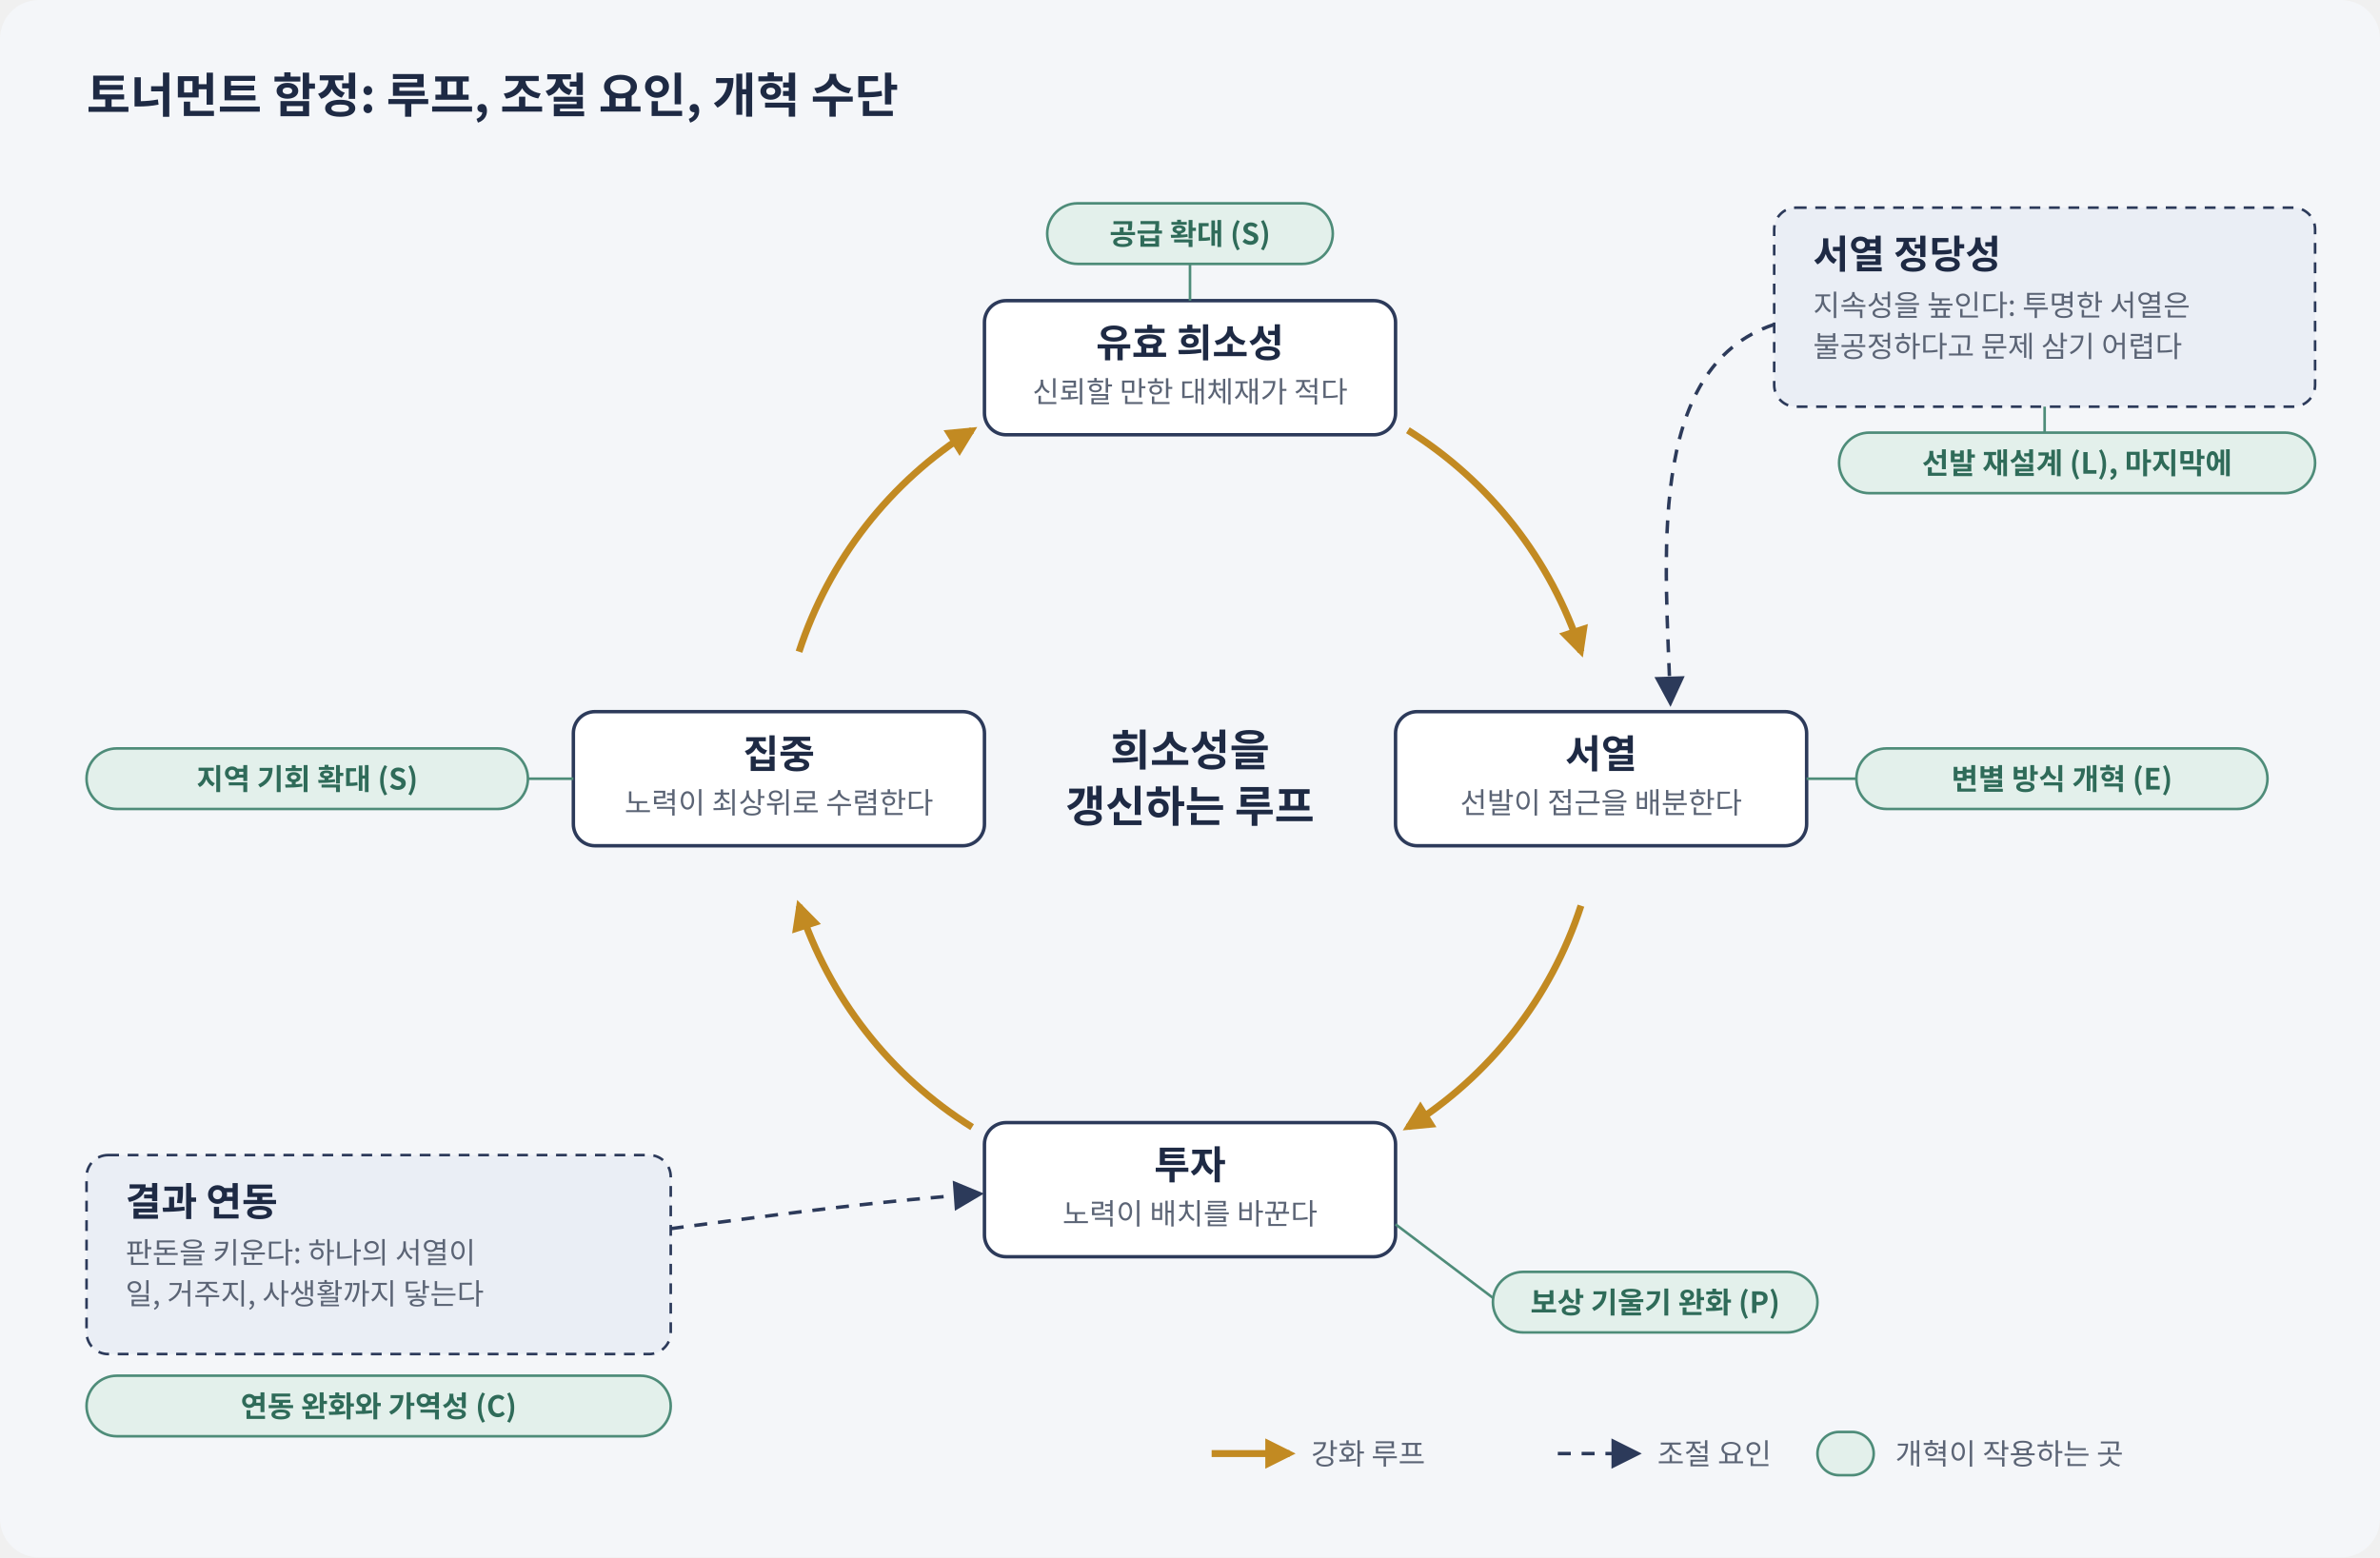
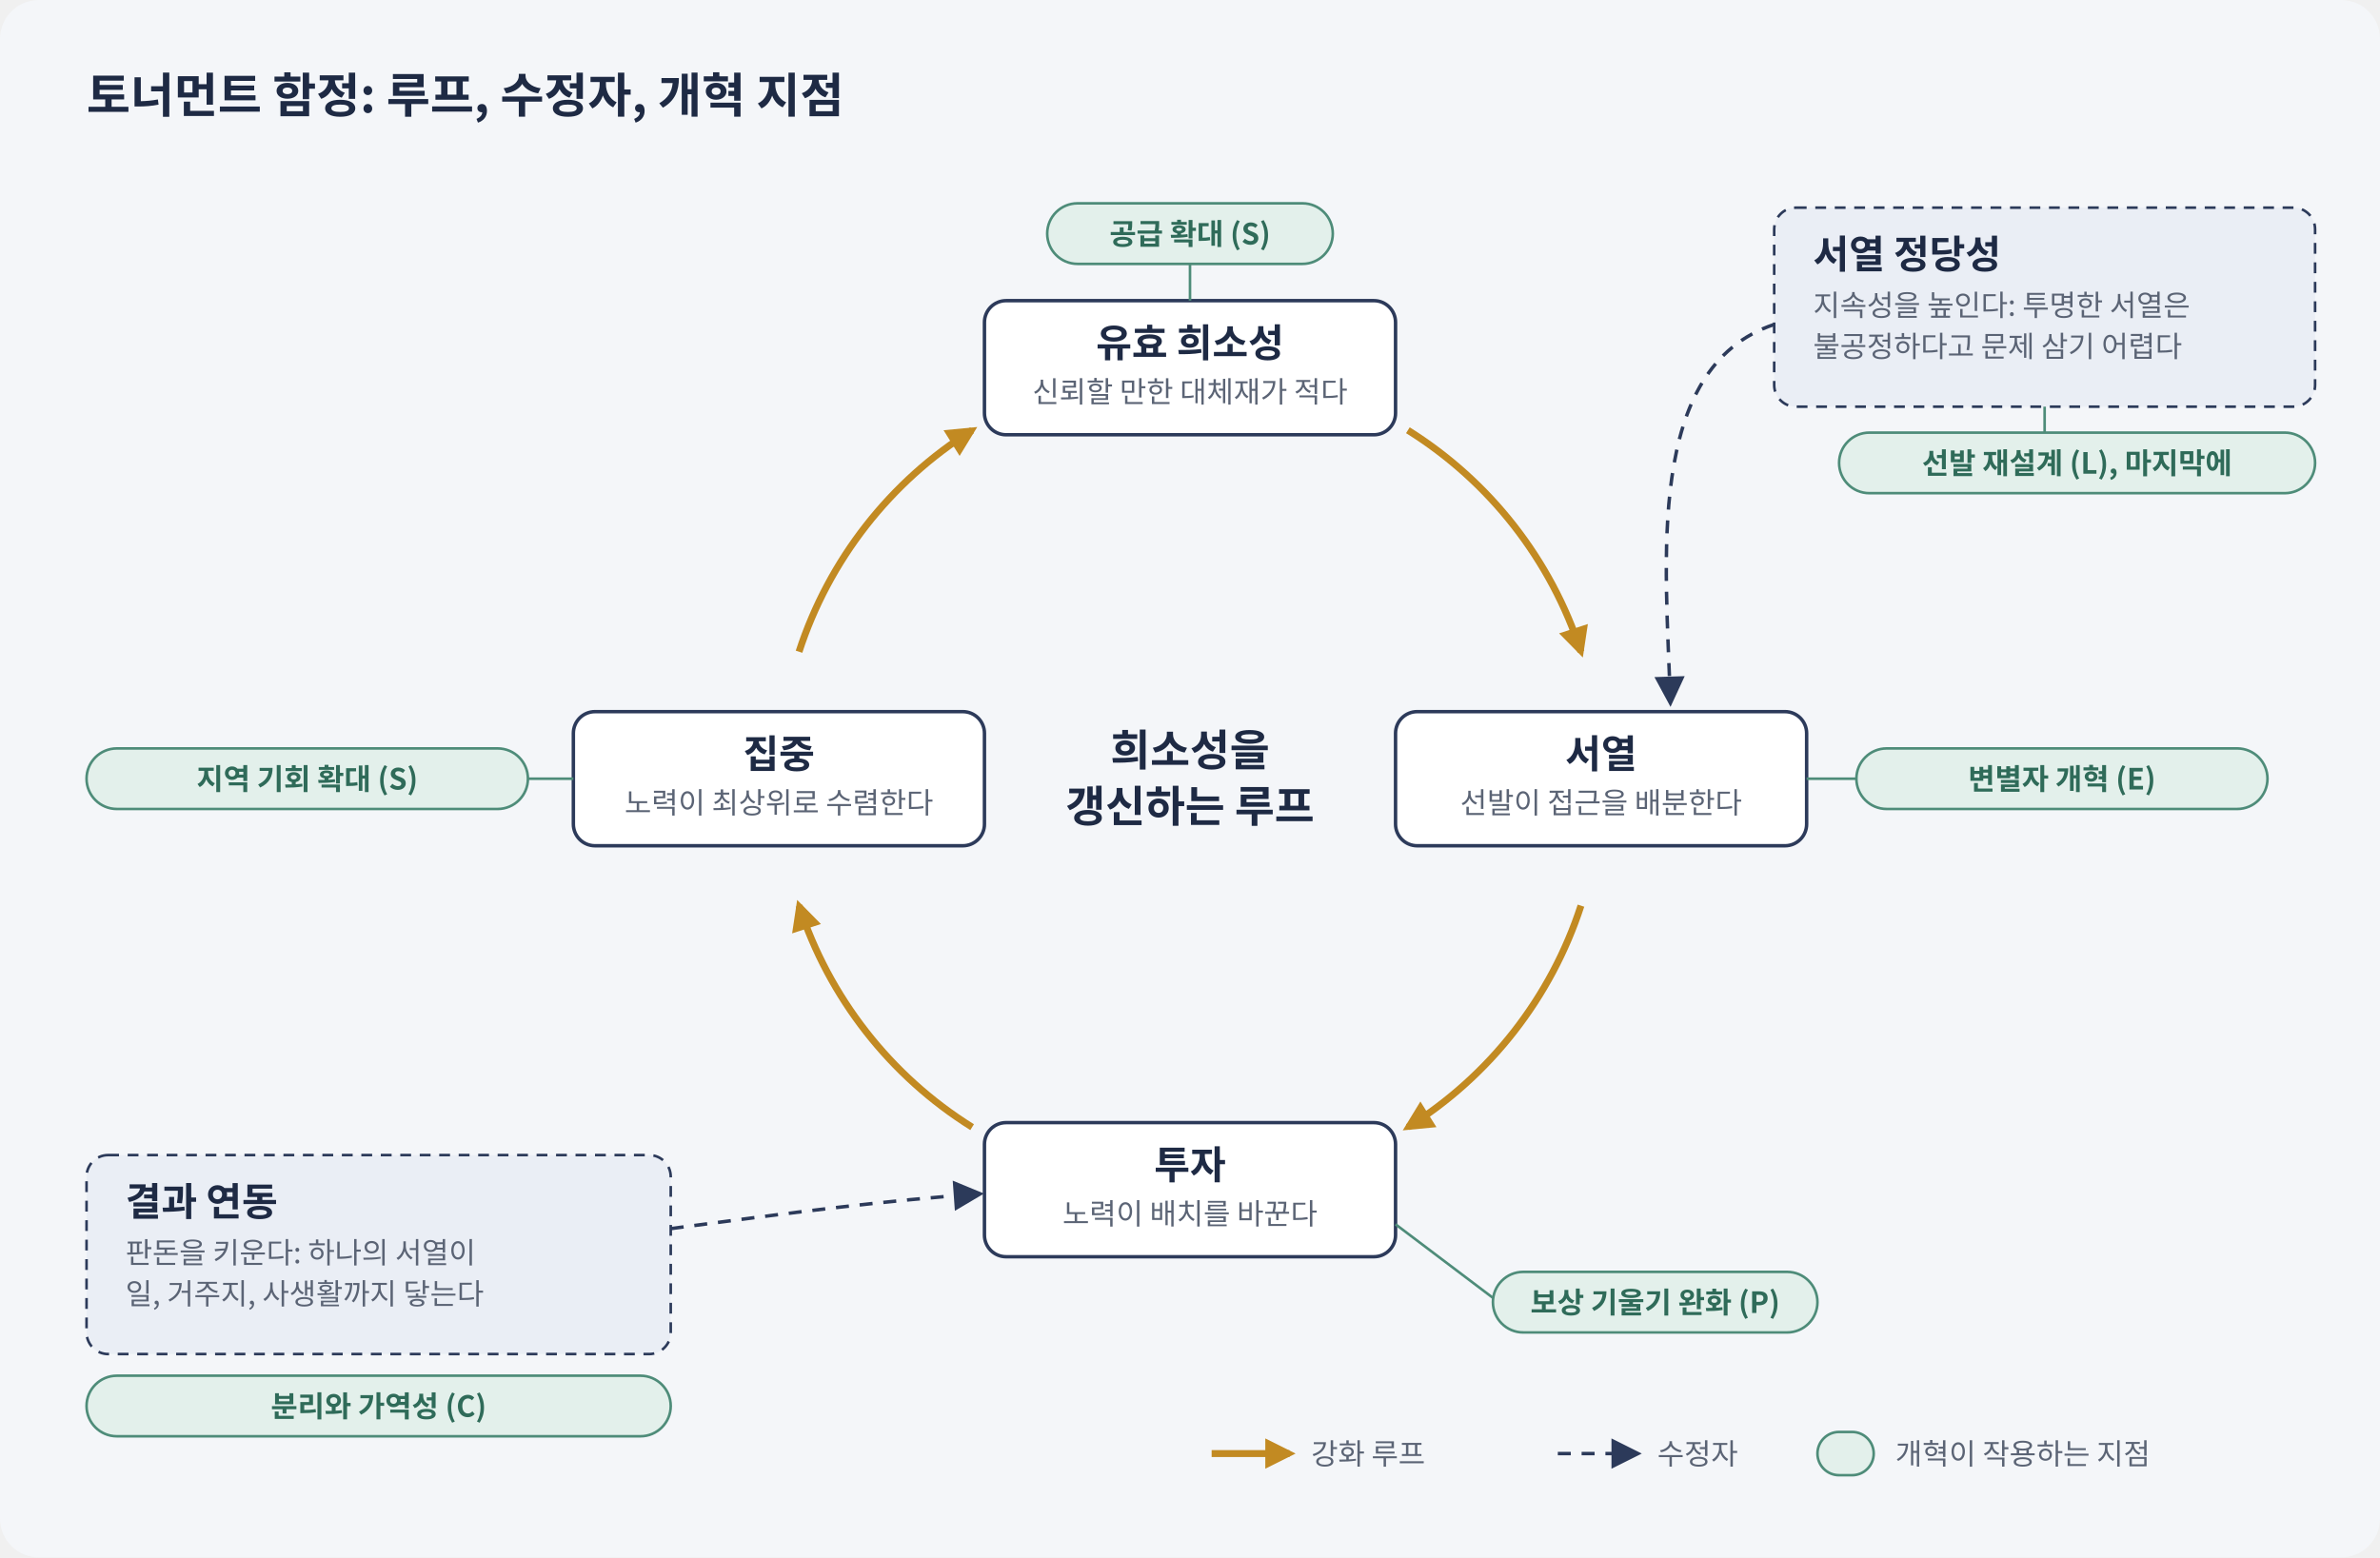
<svg xmlns="http://www.w3.org/2000/svg" lang="ko" viewBox="0 0 1100 720" role="img" aria-labelledby="t1 d1" font-family="'Noto Sans KR','Noto Sans CJK KR','Apple SD Gothic Neo','Malgun Gothic','Nanum Gothic',sans-serif">
  <defs>
    <marker markerUnits="userSpaceOnUse" id="g" viewBox="0 0 10 10" refX="8" refY="5" markerWidth="14" markerHeight="14" orient="auto-start-reverse">
      <path fill="#C28A22" d="M0,0 L10,5 L0,10 z" />
    </marker>
    <marker markerUnits="userSpaceOnUse" id="m" viewBox="0 0 10 10" refX="8" refY="5" markerWidth="14" markerHeight="14" orient="auto-start-reverse">
      <path fill="#2C3A5A" d="M0,0 L10,5 L0,10 z" />
    </marker>
  </defs>
  <rect fill="#F4F6F9" x="0" y="0" width="1100" height="720" rx="18" />
-   <text fill="#1E2A44" font-size="22" font-weight="600" x="40" y="52">토너먼트 함정: 루프, 조절 요인, 개혁 수단</text>
+   <text fill="#1E2A44" font-size="22" font-weight="600" x="40" y="52">토너먼트 함정: 루프, 수정자, 개혁 지점</text>
  <text fill="#1E2A44" font-size="20" font-weight="600" x="550" y="354" text-anchor="middle">희소성을</text>
  <text fill="#1E2A44" font-size="20" font-weight="600" x="550" y="380" text-anchor="middle">갱신하는 루프</text>
  <path fill="none" stroke="#C28A22" stroke-width="3.2" marker-end="url(#g)" d="M650.7,198.9 A190,190 0 0 1 730.7,301.3" />
  <path fill="none" stroke="#C28A22" stroke-width="3.2" marker-end="url(#g)" d="M730.7,418.7 A190,190 0 0 1 650.7,521.1" />
  <path fill="none" stroke="#C28A22" stroke-width="3.2" marker-end="url(#g)" d="M449.3,521.1 A190,190 0 0 1 369.3,418.7" />
  <path fill="none" stroke="#C28A22" stroke-width="3.2" marker-end="url(#g)" d="M369.3,301.3 A190,190 0 0 1 449.3,198.9" />
  <rect fill="#FFFFFF" stroke="#2C3A5A" stroke-width="1.6" x="455" y="139" width="190" height="62" rx="10" />
  <text fill="#1E2A44" font-size="18" font-weight="600" x="550" y="165" text-anchor="middle">유효 희소성</text>
  <text fill="#5B6475" font-size="13.5" x="550" y="186" text-anchor="middle">신뢰할 만한 대체재가 적다</text>
  <rect fill="#FFFFFF" stroke="#2C3A5A" stroke-width="1.6" x="645" y="329" width="190" height="62" rx="10" />
  <text fill="#1E2A44" font-size="18" font-weight="600" x="740" y="355" text-anchor="middle">서열</text>
  <text fill="#5B6475" font-size="13.5" x="740" y="376" text-anchor="middle">선발이 접근을 배분한다</text>
  <rect fill="#FFFFFF" stroke="#2C3A5A" stroke-width="1.6" x="455" y="519" width="190" height="62" rx="10" />
  <text fill="#1E2A44" font-size="18" font-weight="600" x="550" y="545" text-anchor="middle">투자</text>
  <text fill="#5B6475" font-size="13.5" x="550" y="566" text-anchor="middle">노력이 배치를 바꾼다</text>
  <rect fill="#FFFFFF" stroke="#2C3A5A" stroke-width="1.6" x="265" y="329" width="190" height="62" rx="10" />
  <text fill="#1E2A44" font-size="18" font-weight="600" x="360" y="355" text-anchor="middle">집중</text>
  <text fill="#5B6475" font-size="13.5" x="360" y="376" text-anchor="middle">노력이 최상위로 수렴한다</text>
  <rect fill="#EAEEF5" stroke="#2C3A5A" stroke-width="1.2" stroke-dasharray="5 4" x="820" y="96" width="250" height="92" rx="10" />
  <text fill="#1E2A44" font-size="18" font-weight="600" x="838" y="124">서열 정당성</text>
  <text fill="#5B6475" font-size="13.5" x="838" y="146">지속성을 높인다: 투명한 서열은</text>
  <text fill="#5B6475" font-size="13.5" x="838" y="165">불공정하다고 문제 삼기 어렵다</text>
  <path fill="none" stroke="#2C3A5A" stroke-width="1.6" stroke-dasharray="6 5" marker-end="url(#m)" d="M820,150 C760,170 770,260 772,324" />
  <rect fill="#EAEEF5" stroke="#2C3A5A" stroke-width="1.2" stroke-dasharray="5 4" x="40" y="534" width="270" height="92" rx="10" />
  <text fill="#1E2A44" font-size="18" font-weight="600" x="58" y="562">결과 연동</text>
  <text fill="#5B6475" font-size="13.5" x="58" y="584">판돈을 키운다: 하나의 서열이</text>
  <text fill="#5B6475" font-size="13.5" x="58" y="603">일, 거주지, 사생활까지 닿는다</text>
  <path fill="none" stroke="#2C3A5A" stroke-width="1.6" stroke-dasharray="6 5" marker-end="url(#m)" d="M310,568 C370,560 410,555 452,552" />
  <line stroke="#4E8C79" stroke-width="1.2" x1="550" y1="122" x2="550" y2="139" />
  <rect fill="#E3F0EB" stroke="#4E8C79" stroke-width="1.2" x="484" y="94" width="132" height="28" rx="14" />
  <text fill="#2F6B59" font-size="13.5" font-weight="600" x="550" y="113" text-anchor="middle">공급 확대 (S)</text>
  <line stroke="#4E8C79" stroke-width="1.2" x1="835" y1="360" x2="858" y2="360" />
  <rect fill="#E3F0EB" stroke="#4E8C79" stroke-width="1.2" x="858" y="346" width="190" height="28" rx="14" />
-   <text fill="#2F6B59" font-size="13.5" font-weight="600" x="953" y="365" text-anchor="middle">변별 방식 개혁 (E)</text>
+   <text fill="#2F6B59" font-size="13.5" font-weight="600" x="953" y="365" text-anchor="middle">변별자 개혁 (E)</text>
  <line stroke="#4E8C79" stroke-width="1.2" x1="645" y1="566" x2="690" y2="600" />
  <rect fill="#E3F0EB" stroke="#4E8C79" stroke-width="1.2" x="690" y="588" width="150" height="28" rx="14" />
  <text fill="#2F6B59" font-size="13.5" font-weight="600" x="765" y="607" text-anchor="middle">보상 기울기 완화 (P)</text>
  <line stroke="#4E8C79" stroke-width="1.2" x1="265" y1="360" x2="244" y2="360" />
  <rect fill="#E3F0EB" stroke="#4E8C79" stroke-width="1.2" x="40" y="346" width="204" height="28" rx="14" />
  <text fill="#2F6B59" font-size="13.5" font-weight="600" x="142" y="365" text-anchor="middle">지역 기회 확대 (S)</text>
  <rect fill="#E3F0EB" stroke="#4E8C79" stroke-width="1.2" x="40" y="636" width="270" height="28" rx="14" />
-   <text fill="#2F6B59" font-size="13.5" font-weight="600" x="175" y="655" text-anchor="middle">연동 완화와 가역성 (C)</text>
+   <text fill="#2F6B59" font-size="13.5" font-weight="600" x="175" y="655" text-anchor="middle">분리와 가역성 (C)</text>
  <line stroke="#4E8C79" stroke-width="1.2" x1="945" y1="188" x2="945" y2="200" />
  <rect fill="#E3F0EB" stroke="#4E8C79" stroke-width="1.2" x="850" y="200" width="220" height="28" rx="14" />
  <text fill="#2F6B59" font-size="13.5" font-weight="600" x="960" y="219" text-anchor="middle">선발 재설계 (L), 마지막에</text>
  <line fill="none" stroke="#C28A22" stroke-width="3.2" x1="560" y1="672" x2="596" y2="672" marker-end="url(#g)" />
  <text fill="#5B6475" font-size="13.5" x="606" y="677">강화 루프</text>
  <line fill="none" stroke="#2C3A5A" stroke-width="1.6" stroke-dasharray="6 5" x1="720" y1="672" x2="756" y2="672" marker-end="url(#m)" />
-   <text fill="#5B6475" font-size="13.5" x="766" y="677">조절 요인</text>
+   <text fill="#5B6475" font-size="13.5" x="766" y="677">수정자</text>
  <rect fill="#E3F0EB" stroke="#4E8C79" stroke-width="1.2" x="840" y="662" width="26" height="20" rx="10" />
-   <text fill="#5B6475" font-size="13.5" x="876" y="677">개혁이 작용하는 곳</text>
+   <text fill="#5B6475" font-size="13.5" x="876" y="677">개혁이 작용하는 지점</text>
</svg>
